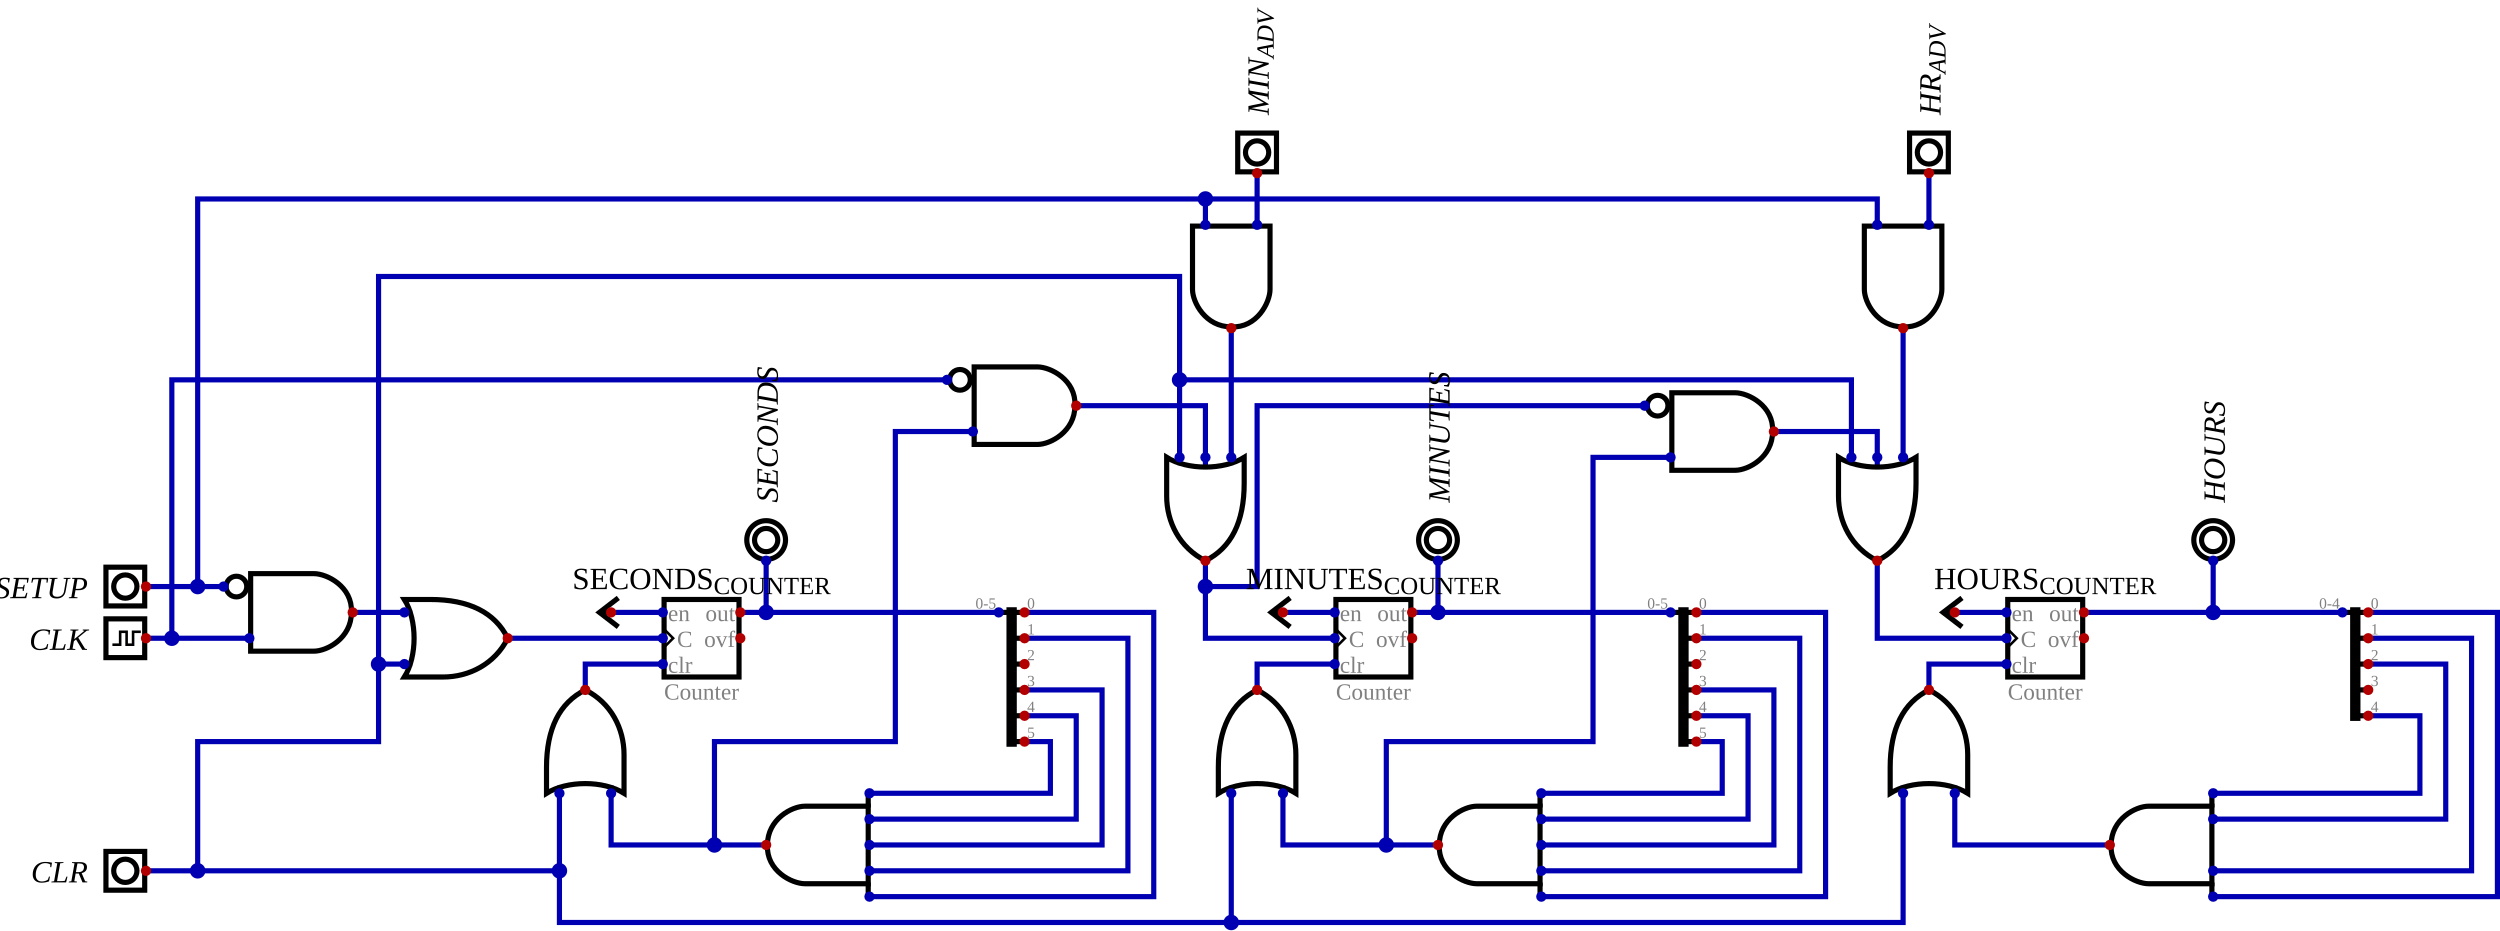
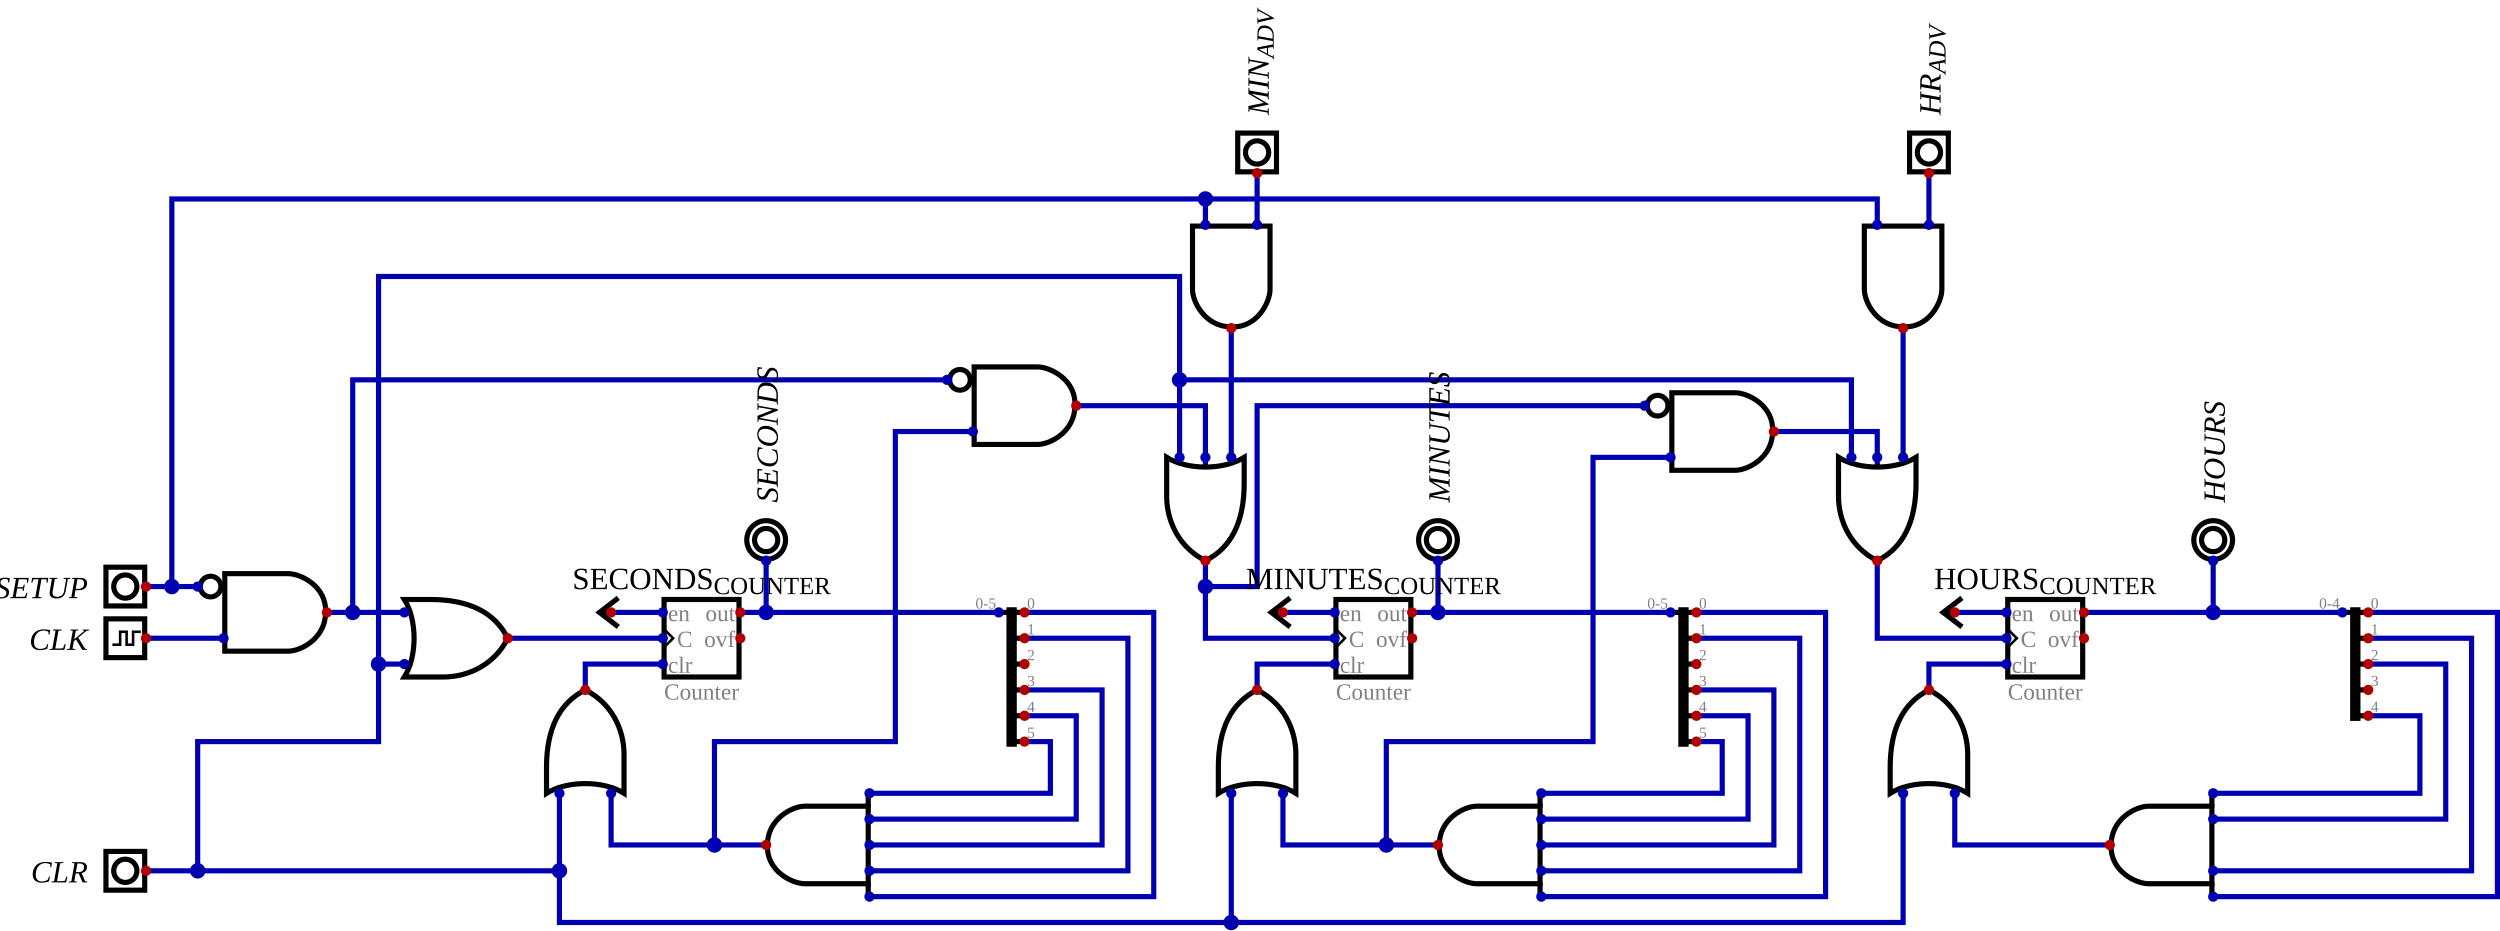
<svg xmlns="http://www.w3.org/2000/svg" width="290.25mm" height="108.0mm" style="background-color:lightgrey;" viewBox="107 -174 1935 720">
  <g stroke-linecap="square">
    <path d="M 1100,436 L 1100,440 L 1100,480 L 1180,480 L 1220,480" stroke="#0000b2" stroke-width="4.0" fill="none" />
    <path d="M 580,436 L 580,440 L 580,480 L 660,480 L 700,480" stroke="#0000b2" stroke-width="4.0" fill="none" />
    <path d="M 1620,436 L 1620,440 L 1620,480 L 1740,480" stroke="#0000b2" stroke-width="4.0" fill="none" />
    <path d="M 780,480 L 960,480 L 960,360 L 900,360" stroke="#0000b2" stroke-width="4.0" fill="none" />
    <path d="M 1300,480 L 1480,480 L 1480,360 L 1420,360" stroke="#0000b2" stroke-width="4.0" fill="none" />
    <path d="M 1040,280 L 1040,320 L 1140,320" stroke="#0000b2" stroke-width="4.0" fill="none" />
    <path d="M 1560,260 L 1560,320 L 1660,320" stroke="#0000b2" stroke-width="4.0" fill="none" />
    <path d="M 900,320 L 980,320 L 980,500 L 780,500" stroke="#0000b2" stroke-width="4.0" fill="none" />
    <path d="M 1420,320 L 1500,320 L 1500,500 L 1300,500" stroke="#0000b2" stroke-width="4.0" fill="none" />
    <path d="M 1940,320 L 2020,320 L 2020,500 L 1820,500" stroke="#0000b2" stroke-width="4.0" fill="none" />
    <path d="M 500,320 L 620,320" stroke="#0000b2" stroke-width="4.0" fill="none" />
-     <path d="M 220,320 L 240,320 L 300,320" stroke="#0000b2" stroke-width="4.0" fill="none" />
+     <path d="M 220,320 L 280,320" stroke="#0000b2" stroke-width="4.0" fill="none" />
    <path d="M 1480,160 L 1560,160 L 1560,180 L 1560,187" stroke="#0000b2" stroke-width="4.0" fill="none" />
    <path d="M 780,520 L 1000,520 L 1000,300 L 900,300" stroke="#0000b2" stroke-width="4.0" fill="none" />
    <path d="M 1300,520 L 1520,520 L 1520,300 L 1420,300" stroke="#0000b2" stroke-width="4.0" fill="none" />
    <path d="M 1820,520 L 2040,520 L 2040,300 L 1940,300" stroke="#0000b2" stroke-width="4.0" fill="none" />
    <path d="M 1200,300 L 1220,300 L 1400,300" stroke="#0000b2" stroke-width="4.0" fill="none" />
    <path d="M 680,300 L 700,300 L 880,300" stroke="#0000b2" stroke-width="4.0" fill="none" />
    <path d="M 1720,300 L 1820,300 L 1920,300" stroke="#0000b2" stroke-width="4.0" fill="none" />
    <path d="M 580,300 L 620,300" stroke="#0000b2" stroke-width="4.0" fill="none" />
    <path d="M 1620,300 L 1660,300" stroke="#0000b2" stroke-width="4.0" fill="none" />
    <path d="M 1100,300 L 1140,300" stroke="#0000b2" stroke-width="4.0" fill="none" />
-     <path d="M 380,300 L 420,300 L 424,300" stroke="#0000b2" stroke-width="4.0" fill="none" />
+     <path d="M 360,300 L 380,300 L 420,300 L 424,300" stroke="#0000b2" stroke-width="4.0" fill="none" />
    <path d="M 1300,460 L 1460,460 L 1460,380 L 1420,380" stroke="#0000b2" stroke-width="4.0" fill="none" />
    <path d="M 780,460 L 940,460 L 940,380 L 900,380" stroke="#0000b2" stroke-width="4.0" fill="none" />
    <path d="M 1820,460 L 2000,460 L 2000,340 L 1940,340" stroke="#0000b2" stroke-width="4.0" fill="none" />
    <path d="M 940,140 L 1040,140 L 1040,180 L 1040,187" stroke="#0000b2" stroke-width="4.0" fill="none" />
    <path d="M 900,400 L 920,400 L 920,440 L 780,440" stroke="#0000b2" stroke-width="4.0" fill="none" />
    <path d="M 1420,400 L 1440,400 L 1440,440 L 1300,440" stroke="#0000b2" stroke-width="4.0" fill="none" />
    <path d="M 660,480 L 660,400 L 800,400 L 800,160 L 860,160" stroke="#0000b2" stroke-width="4.0" fill="none" />
    <path d="M 1180,480 L 1180,400 L 1340,400 L 1340,180 L 1400,180" stroke="#0000b2" stroke-width="4.0" fill="none" />
    <path d="M 260,500 L 260,400 L 400,400 L 400,340" stroke="#0000b2" stroke-width="4.0" fill="none" />
-     <path d="M 260,280 L 260,-20 L 1040,-20 L 1560,-20 L 1560,0" stroke="#0000b2" stroke-width="4.0" fill="none" />
+     <path d="M 240,280 L 240,-20 L 1040,-20 L 1560,-20 L 1560,0" stroke="#0000b2" stroke-width="4.0" fill="none" />
    <path d="M 220,500 L 260,500 L 540,500 L 540,440 L 540,436" stroke="#0000b2" stroke-width="4.0" fill="none" />
    <path d="M 560,360 L 560,340 L 620,340" stroke="#0000b2" stroke-width="4.0" fill="none" />
    <path d="M 1080,360 L 1080,340 L 1140,340" stroke="#0000b2" stroke-width="4.0" fill="none" />
    <path d="M 1600,360 L 1600,340 L 1660,340" stroke="#0000b2" stroke-width="4.0" fill="none" />
    <path d="M 1820,440 L 1980,440 L 1980,380 L 1940,380" stroke="#0000b2" stroke-width="4.0" fill="none" />
-     <path d="M 220,280 L 260,280 L 280,280" stroke="#0000b2" stroke-width="4.0" fill="none" />
+     <path d="M 220,280 L 240,280 L 260,280" stroke="#0000b2" stroke-width="4.0" fill="none" />
    <path d="M 1040,260 L 1040,280 L 1080,280 L 1080,140 L 1380,140" stroke="#0000b2" stroke-width="4.0" fill="none" />
-     <path d="M 240,320 L 240,120 L 840,120" stroke="#0000b2" stroke-width="4.0" fill="none" />
+     <path d="M 380,300 L 380,120 L 840,120" stroke="#0000b2" stroke-width="4.0" fill="none" />
    <path d="M 540,500 L 540,540 L 1060,540 L 1580,540 L 1580,440 L 1580,436" stroke="#0000b2" stroke-width="4.0" fill="none" />
    <path d="M 1600,-40 L 1600,0" stroke="#0000b2" stroke-width="4.0" fill="none" />
    <path d="M 1220,260 L 1220,300" stroke="#0000b2" stroke-width="4.0" fill="none" />
    <path d="M 1040,-20 L 1040,0" stroke="#0000b2" stroke-width="4.0" fill="none" />
    <path d="M 1820,260 L 1820,300" stroke="#0000b2" stroke-width="4.0" fill="none" />
    <path d="M 1060,436 L 1060,440 L 1060,540" stroke="#0000b2" stroke-width="4.0" fill="none" />
    <path d="M 1060,80 L 1060,180 L 1060,184" stroke="#0000b2" stroke-width="4.0" fill="none" />
    <path d="M 1580,80 L 1580,180 L 1580,184" stroke="#0000b2" stroke-width="4.0" fill="none" />
    <path d="M 1080,-40 L 1080,0" stroke="#0000b2" stroke-width="4.0" fill="none" />
    <path d="M 700,260 L 700,300" stroke="#0000b2" stroke-width="4.0" fill="none" />
    <path d="M 1540,184 L 1540,180 L 1540,120 L 1020,120 L 1020,40 L 400,40 L 400,340 L 420,340 L 424,340" stroke="#0000b2" stroke-width="4.0" fill="none" />
    <path d="M 1020,120 L 1020,180 L 1020,184" stroke="#0000b2" stroke-width="4.0" fill="none" />
    <path d="M 880,300 L 890,300 L 900,300" stroke="#000000" stroke-width="4.0" fill="none" />
    <path d="M 900,320 L 890,320" stroke="#000000" stroke-width="4.0" fill="none" />
    <path d="M 900,340 L 890,340" stroke="#000000" stroke-width="4.0" fill="none" />
    <path d="M 900,360 L 890,360" stroke="#000000" stroke-width="4.0" fill="none" />
    <path d="M 900,380 L 890,380" stroke="#000000" stroke-width="4.0" fill="none" />
    <path d="M 900,400 L 890,400" stroke="#000000" stroke-width="4.0" fill="none" />
    <path d="M 779,520 L 779,511" stroke="#000000" stroke-width="4.0" fill="none" />
    <path d="M 779,440 L 779,449" stroke="#000000" stroke-width="4.0" fill="none" />
    <path d="M 1400,300 L 1410,300 L 1420,300" stroke="#000000" stroke-width="4.0" fill="none" />
    <path d="M 1420,320 L 1410,320" stroke="#000000" stroke-width="4.0" fill="none" />
    <path d="M 1420,340 L 1410,340" stroke="#000000" stroke-width="4.0" fill="none" />
    <path d="M 1420,360 L 1410,360" stroke="#000000" stroke-width="4.0" fill="none" />
    <path d="M 1420,380 L 1410,380" stroke="#000000" stroke-width="4.0" fill="none" />
    <path d="M 1420,400 L 1410,400" stroke="#000000" stroke-width="4.0" fill="none" />
    <path d="M 1299,520 L 1299,511" stroke="#000000" stroke-width="4.0" fill="none" />
    <path d="M 1299,440 L 1299,449" stroke="#000000" stroke-width="4.0" fill="none" />
    <path d="M 1920,300 L 1930,300 L 1940,300" stroke="#000000" stroke-width="4.0" fill="none" />
    <path d="M 1940,320 L 1930,320" stroke="#000000" stroke-width="4.0" fill="none" />
    <path d="M 1940,340 L 1930,340" stroke="#000000" stroke-width="4.0" fill="none" />
    <path d="M 1940,360 L 1930,360" stroke="#000000" stroke-width="4.0" fill="none" />
    <path d="M 1940,380 L 1930,380" stroke="#000000" stroke-width="4.0" fill="none" />
    <path d="M 1819,520 L 1819,511" stroke="#000000" stroke-width="4.0" fill="none" />
    <path d="M 1819,440 L 1819,449" stroke="#000000" stroke-width="4.0" fill="none" />
    <path d="M 574,300 L 580,300" stroke="#000000" stroke-width="4.0" fill="none" />
    <path d="M 1094,300 L 1100,300" stroke="#000000" stroke-width="4.0" fill="none" />
    <path d="M 1614,300 L 1620,300" stroke="#000000" stroke-width="4.0" fill="none" />
    <g>
      <circle cx="1180.0" cy="480.0" r="4.0" stroke="#0000b2" stroke-width="4.0" fill="#0000b2" />
      <circle cx="660.0" cy="480.0" r="4.0" stroke="#0000b2" stroke-width="4.0" fill="#0000b2" />
-       <circle cx="240.0" cy="320.0" r="4.0" stroke="#0000b2" stroke-width="4.0" fill="#0000b2" />
      <circle cx="1220.0" cy="300.0" r="4.0" stroke="#0000b2" stroke-width="4.0" fill="#0000b2" />
      <circle cx="700.0" cy="300.0" r="4.0" stroke="#0000b2" stroke-width="4.0" fill="#0000b2" />
      <circle cx="1820.0" cy="300.0" r="4.0" stroke="#0000b2" stroke-width="4.0" fill="#0000b2" />
+       <circle cx="380.0" cy="300.0" r="4.0" stroke="#0000b2" stroke-width="4.0" fill="#0000b2" />
      <circle cx="1040.0" cy="-20.0" r="4.0" stroke="#0000b2" stroke-width="4.0" fill="#0000b2" />
      <circle cx="260.0" cy="500.0" r="4.0" stroke="#0000b2" stroke-width="4.0" fill="#0000b2" />
      <circle cx="540.0" cy="500.0" r="4.0" stroke="#0000b2" stroke-width="4.0" fill="#0000b2" />
      <circle cx="400.0" cy="340.0" r="4.0" stroke="#0000b2" stroke-width="4.0" fill="#0000b2" />
-       <circle cx="260.0" cy="280.0" r="4.0" stroke="#0000b2" stroke-width="4.0" fill="#0000b2" />
+       <circle cx="240.0" cy="280.0" r="4.0" stroke="#0000b2" stroke-width="4.0" fill="#0000b2" />
      <circle cx="1040.0" cy="280.0" r="4.0" stroke="#0000b2" stroke-width="4.0" fill="#0000b2" />
      <circle cx="1020.0" cy="120.0" r="4.0" stroke="#0000b2" stroke-width="4.0" fill="#0000b2" />
      <circle cx="1060.0" cy="540.0" r="4.0" stroke="#0000b2" stroke-width="4.0" fill="#0000b2" />
    </g>
    <g>
      <path d="M 621,290 L 679,290 L 679,350 L 621,350 Z" stroke="#000000" stroke-width="4.0" fill="none" />
      <text text-anchor="middle" x="650.0" y="282.0" fill="#000000" style="font-size:24px">SECONDS<tspan style="font-size:80%;baseline-shift:sub;">COUNTER</tspan>
      </text>
      <text text-anchor="start" x="624.0" y="306.75" fill="#808080" style="font-size:18px">en</text>
      <path d="M 621,327 L 628,320 L 621,313" stroke="#000000" stroke-width="2.0" fill="none" />
      <text text-anchor="start" x="631.0" y="326.75" fill="#808080" style="font-size:18px">C</text>
      <text text-anchor="start" x="624.0" y="346.75" fill="#808080" style="font-size:18px">clr</text>
      <text text-anchor="end" x="676.0" y="306.75" fill="#808080" style="font-size:18px">out</text>
      <text text-anchor="end" x="676.0" y="326.75" fill="#808080" style="font-size:18px">ovf</text>
      <text text-anchor="middle" x="650.0" y="367.5" fill="#808080" style="font-size:18px">Counter</text>
      <circle cx="620.0" cy="300.0" r="2.0" stroke="#0000b2" stroke-width="4.0" fill="#0000b2" />
      <circle cx="620.0" cy="320.0" r="2.0" stroke="#0000b2" stroke-width="4.0" fill="#0000b2" />
      <circle cx="620.0" cy="340.0" r="2.0" stroke="#0000b2" stroke-width="4.0" fill="#0000b2" />
      <circle cx="680.0" cy="300.0" r="2.0" stroke="#b20000" stroke-width="4.0" fill="#b20000" />
      <circle cx="680.0" cy="320.0" r="2.0" stroke="#b20000" stroke-width="4.0" fill="#b20000" />
    </g>
    <g>
      <text text-anchor="end" x="878.0" y="297.0" fill="#808080" style="font-size:12px">0-5</text>
      <text text-anchor="start" x="902.0" y="297.0" fill="#808080" style="font-size:12px">0</text>
      <text text-anchor="start" x="902.0" y="317.0" fill="#808080" style="font-size:12px">1</text>
      <text text-anchor="start" x="902.0" y="337.0" fill="#808080" style="font-size:12px">2</text>
      <text text-anchor="start" x="902.0" y="357.0" fill="#808080" style="font-size:12px">3</text>
      <text text-anchor="start" x="902.0" y="377.0" fill="#808080" style="font-size:12px">4</text>
      <text text-anchor="start" x="902.0" y="397.0" fill="#808080" style="font-size:12px">5</text>
      <path d="M 888,298 L 892,298 L 892,402 L 888,402 Z" stroke="#000000" stroke-width="4.0" fill="#000000" fill-opacity="1.0" />
      <circle cx="880.0" cy="300.0" r="2.0" stroke="#0000b2" stroke-width="4.0" fill="#0000b2" />
      <circle cx="900.0" cy="300.0" r="2.0" stroke="#b20000" stroke-width="4.0" fill="#b20000" />
      <circle cx="900.0" cy="320.0" r="2.0" stroke="#b20000" stroke-width="4.0" fill="#b20000" />
      <circle cx="900.0" cy="340.0" r="2.0" stroke="#b20000" stroke-width="4.0" fill="#b20000" />
      <circle cx="900.0" cy="360.0" r="2.0" stroke="#b20000" stroke-width="4.0" fill="#b20000" />
      <circle cx="900.0" cy="380.0" r="2.0" stroke="#b20000" stroke-width="4.0" fill="#b20000" />
      <circle cx="900.0" cy="400.0" r="2.0" stroke="#b20000" stroke-width="4.0" fill="#b20000" />
    </g>
    <g>
      <circle cx="700.0" cy="244.0" r="9.0" stroke="#000000" stroke-width="4.0" fill="none" />
      <circle cx="700.0" cy="244.0" r="15.0" stroke="#000000" stroke-width="4.0" fill="none" />
      <text text-anchor="start" x="700.0" y="224.0" fill="#000000" style="font-size:24px" transform="rotate(-90,700.0,215.0)">
        <tspan style="font-style:italic;">SECONDS</tspan>
      </text>
      <circle cx="700.0" cy="260.0" r="2.0" stroke="#0000b2" stroke-width="4.0" fill="#0000b2" />
    </g>
    <g>
      <path d="M 730,450 L 779,450 L 779,510 L 730,510 C 720,510 700,500 701,480 C 701,460 720,450 730,450 Z" stroke="#000000" stroke-width="4.0" fill="none" />
      <circle cx="780.0" cy="520.0" r="2.0" stroke="#0000b2" stroke-width="4.0" fill="#0000b2" />
      <circle cx="780.0" cy="500.0" r="2.0" stroke="#0000b2" stroke-width="4.0" fill="#0000b2" />
      <circle cx="780.0" cy="480.0" r="2.0" stroke="#0000b2" stroke-width="4.0" fill="#0000b2" />
      <circle cx="780.0" cy="460.0" r="2.0" stroke="#0000b2" stroke-width="4.0" fill="#0000b2" />
      <circle cx="780.0" cy="440.0" r="2.0" stroke="#0000b2" stroke-width="4.0" fill="#0000b2" />
      <circle cx="700.0" cy="480.0" r="2.0" stroke="#b20000" stroke-width="4.0" fill="#b20000" />
    </g>
    <g>
      <path d="M 189,305 L 219,305 L 219,335 L 189,335 Z" stroke="#000000" stroke-width="4.0" fill="none" />
      <text text-anchor="end" x="175.0" y="329.0" fill="#000000" style="font-size:24px">
        <tspan style="font-style:italic;">CLK</tspan>
      </text>
      <path d="M 195,325 L 200,325 L 200,315 L 205,315 L 205,325 L 210,325 L 210,315 L 215,315" stroke="#000000" stroke-width="2.0" fill="none" />
      <circle cx="220.0" cy="320.0" r="2.0" stroke="#b20000" stroke-width="4.0" fill="#b20000" />
    </g>
    <g>
      <path d="M 590,410 L 590,440 C 574,430 546,430 530,440 L 530,420 C 530,390 540,370 560,360 C 580,370 590,390 590,410 Z" stroke="#000000" stroke-width="4.0" fill="none" />
      <circle cx="540.0" cy="440.0" r="2.0" stroke="#0000b2" stroke-width="4.0" fill="#0000b2" />
      <circle cx="580.0" cy="440.0" r="2.0" stroke="#0000b2" stroke-width="4.0" fill="#0000b2" />
      <circle cx="560.0" cy="360.0" r="2.0" stroke="#b20000" stroke-width="4.0" fill="#b20000" />
    </g>
    <g>
      <path d="M 189,485 L 219,485 L 219,515 L 189,515 Z" stroke="#000000" stroke-width="4.0" fill="none" />
      <circle cx="204.0" cy="500.0" r="9.0" stroke="#000000" stroke-width="4.0" fill="none" />
      <text text-anchor="end" x="175.0" y="509.0" fill="#000000" style="font-size:24px">
        <tspan style="font-style:italic;">CLR</tspan>
      </text>
      <circle cx="220.0" cy="500.0" r="2.0" stroke="#b20000" stroke-width="4.0" fill="#b20000" />
    </g>
    <g>
      <path d="M 1141,290 L 1199,290 L 1199,350 L 1141,350 Z" stroke="#000000" stroke-width="4.0" fill="none" />
      <text text-anchor="middle" x="1170.0" y="282.0" fill="#000000" style="font-size:24px">MINUTES<tspan style="font-size:80%;baseline-shift:sub;">COUNTER</tspan>
      </text>
      <text text-anchor="start" x="1144.0" y="306.75" fill="#808080" style="font-size:18px">en</text>
      <path d="M 1141,327 L 1148,320 L 1141,313" stroke="#000000" stroke-width="2.0" fill="none" />
      <text text-anchor="start" x="1151.0" y="326.75" fill="#808080" style="font-size:18px">C</text>
      <text text-anchor="start" x="1144.0" y="346.75" fill="#808080" style="font-size:18px">clr</text>
      <text text-anchor="end" x="1196.0" y="306.75" fill="#808080" style="font-size:18px">out</text>
      <text text-anchor="end" x="1196.0" y="326.75" fill="#808080" style="font-size:18px">ovf</text>
      <text text-anchor="middle" x="1170.0" y="367.5" fill="#808080" style="font-size:18px">Counter</text>
      <circle cx="1140.0" cy="300.0" r="2.0" stroke="#0000b2" stroke-width="4.0" fill="#0000b2" />
      <circle cx="1140.0" cy="320.0" r="2.0" stroke="#0000b2" stroke-width="4.0" fill="#0000b2" />
      <circle cx="1140.0" cy="340.0" r="2.0" stroke="#0000b2" stroke-width="4.0" fill="#0000b2" />
      <circle cx="1200.0" cy="300.0" r="2.0" stroke="#b20000" stroke-width="4.0" fill="#b20000" />
      <circle cx="1200.0" cy="320.0" r="2.0" stroke="#b20000" stroke-width="4.0" fill="#b20000" />
    </g>
    <g>
      <text text-anchor="end" x="1398.0" y="297.0" fill="#808080" style="font-size:12px">0-5</text>
      <text text-anchor="start" x="1422.0" y="297.0" fill="#808080" style="font-size:12px">0</text>
      <text text-anchor="start" x="1422.0" y="317.0" fill="#808080" style="font-size:12px">1</text>
      <text text-anchor="start" x="1422.0" y="337.0" fill="#808080" style="font-size:12px">2</text>
      <text text-anchor="start" x="1422.0" y="357.0" fill="#808080" style="font-size:12px">3</text>
      <text text-anchor="start" x="1422.0" y="377.0" fill="#808080" style="font-size:12px">4</text>
      <text text-anchor="start" x="1422.0" y="397.0" fill="#808080" style="font-size:12px">5</text>
      <path d="M 1408,298 L 1412,298 L 1412,402 L 1408,402 Z" stroke="#000000" stroke-width="4.0" fill="#000000" fill-opacity="1.0" />
      <circle cx="1400.0" cy="300.0" r="2.0" stroke="#0000b2" stroke-width="4.0" fill="#0000b2" />
      <circle cx="1420.0" cy="300.0" r="2.0" stroke="#b20000" stroke-width="4.0" fill="#b20000" />
      <circle cx="1420.0" cy="320.0" r="2.0" stroke="#b20000" stroke-width="4.0" fill="#b20000" />
      <circle cx="1420.0" cy="340.0" r="2.0" stroke="#b20000" stroke-width="4.0" fill="#b20000" />
      <circle cx="1420.0" cy="360.0" r="2.0" stroke="#b20000" stroke-width="4.0" fill="#b20000" />
      <circle cx="1420.0" cy="380.0" r="2.0" stroke="#b20000" stroke-width="4.0" fill="#b20000" />
      <circle cx="1420.0" cy="400.0" r="2.0" stroke="#b20000" stroke-width="4.0" fill="#b20000" />
    </g>
    <g>
      <circle cx="1220.0" cy="244.0" r="9.0" stroke="#000000" stroke-width="4.0" fill="none" />
      <circle cx="1220.0" cy="244.0" r="15.0" stroke="#000000" stroke-width="4.0" fill="none" />
      <text text-anchor="start" x="1220.0" y="224.0" fill="#000000" style="font-size:24px" transform="rotate(-90,1220.0,215.0)">
        <tspan style="font-style:italic;">MINUTES</tspan>
      </text>
      <circle cx="1220.0" cy="260.0" r="2.0" stroke="#0000b2" stroke-width="4.0" fill="#0000b2" />
    </g>
    <g>
      <path d="M 1250,450 L 1299,450 L 1299,510 L 1250,510 C 1240,510 1220,500 1221,480 C 1221,460 1240,450 1250,450 Z" stroke="#000000" stroke-width="4.0" fill="none" />
      <circle cx="1300.0" cy="520.0" r="2.0" stroke="#0000b2" stroke-width="4.0" fill="#0000b2" />
      <circle cx="1300.0" cy="500.0" r="2.0" stroke="#0000b2" stroke-width="4.0" fill="#0000b2" />
      <circle cx="1300.0" cy="480.0" r="2.0" stroke="#0000b2" stroke-width="4.0" fill="#0000b2" />
      <circle cx="1300.0" cy="460.0" r="2.0" stroke="#0000b2" stroke-width="4.0" fill="#0000b2" />
      <circle cx="1300.0" cy="440.0" r="2.0" stroke="#0000b2" stroke-width="4.0" fill="#0000b2" />
      <circle cx="1220.0" cy="480.0" r="2.0" stroke="#b20000" stroke-width="4.0" fill="#b20000" />
    </g>
    <g>
      <path d="M 1110,410 L 1110,440 C 1094,430 1066,430 1050,440 L 1050,420 C 1050,390 1060,370 1080,360 C 1100,370 1110,390 1110,410 Z" stroke="#000000" stroke-width="4.0" fill="none" />
      <circle cx="1060.0" cy="440.0" r="2.0" stroke="#0000b2" stroke-width="4.0" fill="#0000b2" />
      <circle cx="1100.0" cy="440.0" r="2.0" stroke="#0000b2" stroke-width="4.0" fill="#0000b2" />
      <circle cx="1080.0" cy="360.0" r="2.0" stroke="#b20000" stroke-width="4.0" fill="#b20000" />
    </g>
    <g>
      <path d="M 1661,290 L 1719,290 L 1719,350 L 1661,350 Z" stroke="#000000" stroke-width="4.0" fill="none" />
      <text text-anchor="middle" x="1690.0" y="282.0" fill="#000000" style="font-size:24px">HOURS<tspan style="font-size:80%;baseline-shift:sub;">COUNTER</tspan>
      </text>
      <text text-anchor="start" x="1664.0" y="306.75" fill="#808080" style="font-size:18px">en</text>
      <path d="M 1661,327 L 1668,320 L 1661,313" stroke="#000000" stroke-width="2.0" fill="none" />
      <text text-anchor="start" x="1671.0" y="326.75" fill="#808080" style="font-size:18px">C</text>
      <text text-anchor="start" x="1664.0" y="346.75" fill="#808080" style="font-size:18px">clr</text>
      <text text-anchor="end" x="1716.0" y="306.75" fill="#808080" style="font-size:18px">out</text>
      <text text-anchor="end" x="1716.0" y="326.75" fill="#808080" style="font-size:18px">ovf</text>
      <text text-anchor="middle" x="1690.0" y="367.5" fill="#808080" style="font-size:18px">Counter</text>
      <circle cx="1660.0" cy="300.0" r="2.0" stroke="#0000b2" stroke-width="4.0" fill="#0000b2" />
      <circle cx="1660.0" cy="320.0" r="2.0" stroke="#0000b2" stroke-width="4.0" fill="#0000b2" />
      <circle cx="1660.0" cy="340.0" r="2.0" stroke="#0000b2" stroke-width="4.0" fill="#0000b2" />
      <circle cx="1720.0" cy="300.0" r="2.0" stroke="#b20000" stroke-width="4.0" fill="#b20000" />
      <circle cx="1720.0" cy="320.0" r="2.0" stroke="#b20000" stroke-width="4.0" fill="#b20000" />
    </g>
    <g>
      <text text-anchor="end" x="1918.0" y="297.0" fill="#808080" style="font-size:12px">0-4</text>
      <text text-anchor="start" x="1942.0" y="297.0" fill="#808080" style="font-size:12px">0</text>
      <text text-anchor="start" x="1942.0" y="317.0" fill="#808080" style="font-size:12px">1</text>
      <text text-anchor="start" x="1942.0" y="337.0" fill="#808080" style="font-size:12px">2</text>
      <text text-anchor="start" x="1942.0" y="357.0" fill="#808080" style="font-size:12px">3</text>
      <text text-anchor="start" x="1942.0" y="377.0" fill="#808080" style="font-size:12px">4</text>
      <path d="M 1928,298 L 1932,298 L 1932,382 L 1928,382 Z" stroke="#000000" stroke-width="4.0" fill="#000000" fill-opacity="1.0" />
      <circle cx="1920.0" cy="300.0" r="2.0" stroke="#0000b2" stroke-width="4.0" fill="#0000b2" />
      <circle cx="1940.0" cy="300.0" r="2.0" stroke="#b20000" stroke-width="4.0" fill="#b20000" />
      <circle cx="1940.0" cy="320.0" r="2.0" stroke="#b20000" stroke-width="4.0" fill="#b20000" />
      <circle cx="1940.0" cy="340.0" r="2.0" stroke="#b20000" stroke-width="4.0" fill="#b20000" />
      <circle cx="1940.0" cy="360.0" r="2.0" stroke="#b20000" stroke-width="4.0" fill="#b20000" />
      <circle cx="1940.0" cy="380.0" r="2.0" stroke="#b20000" stroke-width="4.0" fill="#b20000" />
    </g>
    <g>
      <circle cx="1820.0" cy="244.0" r="9.0" stroke="#000000" stroke-width="4.0" fill="none" />
      <circle cx="1820.0" cy="244.0" r="15.0" stroke="#000000" stroke-width="4.0" fill="none" />
      <text text-anchor="start" x="1820.0" y="224.0" fill="#000000" style="font-size:24px" transform="rotate(-90,1820.0,215.0)">
        <tspan style="font-style:italic;">HOURS</tspan>
      </text>
      <circle cx="1820.0" cy="260.0" r="2.0" stroke="#0000b2" stroke-width="4.0" fill="#0000b2" />
    </g>
    <g>
      <path d="M 1770,450 L 1819,450 L 1819,510 L 1770,510 C 1760,510 1740,500 1741,480 C 1741,460 1760,450 1770,450 Z" stroke="#000000" stroke-width="4.0" fill="none" />
      <circle cx="1820.0" cy="520.0" r="2.0" stroke="#0000b2" stroke-width="4.0" fill="#0000b2" />
      <circle cx="1820.0" cy="500.0" r="2.0" stroke="#0000b2" stroke-width="4.0" fill="#0000b2" />
      <circle cx="1820.0" cy="460.0" r="2.0" stroke="#0000b2" stroke-width="4.0" fill="#0000b2" />
      <circle cx="1820.0" cy="440.0" r="2.0" stroke="#0000b2" stroke-width="4.0" fill="#0000b2" />
      <circle cx="1740.0" cy="480.0" r="2.0" stroke="#b20000" stroke-width="4.0" fill="#b20000" />
    </g>
    <g>
      <path d="M 1630,410 L 1630,440 C 1614,430 1586,430 1570,440 L 1570,420 C 1570,390 1580,370 1600,360 C 1620,370 1630,390 1630,410 Z" stroke="#000000" stroke-width="4.0" fill="none" />
      <circle cx="1580.0" cy="440.0" r="2.0" stroke="#0000b2" stroke-width="4.0" fill="#0000b2" />
      <circle cx="1620.0" cy="440.0" r="2.0" stroke="#0000b2" stroke-width="4.0" fill="#0000b2" />
      <circle cx="1600.0" cy="360.0" r="2.0" stroke="#b20000" stroke-width="4.0" fill="#b20000" />
    </g>
    <g>
      <path d="M 584,310 L 571,300 L 584,290" stroke="#000000" stroke-width="4.0" fill="none" />
      <circle cx="580.0" cy="300.0" r="2.0" stroke="#b20000" stroke-width="4.0" fill="#b20000" />
    </g>
    <g>
      <path d="M 1104,310 L 1091,300 L 1104,290" stroke="#000000" stroke-width="4.0" fill="none" />
      <circle cx="1100.0" cy="300.0" r="2.0" stroke="#b20000" stroke-width="4.0" fill="#b20000" />
    </g>
    <g>
      <path d="M 1624,310 L 1611,300 L 1624,290" stroke="#000000" stroke-width="4.0" fill="none" />
      <circle cx="1620.0" cy="300.0" r="2.0" stroke="#b20000" stroke-width="4.0" fill="#b20000" />
    </g>
    <g>
      <path d="M 189,265 L 219,265 L 219,295 L 189,295 Z" stroke="#000000" stroke-width="4.0" fill="none" />
      <circle cx="204.0" cy="280.0" r="9.0" stroke="#000000" stroke-width="4.0" fill="none" />
      <text text-anchor="end" x="175.0" y="289.0" fill="#000000" style="font-size:24px">
        <tspan style="font-style:italic;">SETUP</tspan>
      </text>
      <circle cx="220.0" cy="280.0" r="2.0" stroke="#b20000" stroke-width="4.0" fill="#b20000" />
    </g>
    <g>
      <path d="M 1095,-71 L 1095,-41 L 1065,-41 L 1065,-71 Z" stroke="#000000" stroke-width="4.0" fill="none" />
      <circle cx="1080.0" cy="-56.0" r="9.0" stroke="#000000" stroke-width="4.0" fill="none" />
      <text text-anchor="start" x="1080.0" y="-76.0" fill="#000000" style="font-size:24px" transform="rotate(-90,1080.0,-85.0)">
        <tspan style="font-style:italic;">MIN<tspan style="font-size:80%;baseline-shift:sub;">ADV</tspan>
        </tspan>
      </text>
      <circle cx="1080.0" cy="-40.0" r="2.0" stroke="#b20000" stroke-width="4.0" fill="#b20000" />
    </g>
    <g>
      <path d="M 1010,210 L 1010,180 C 1026,190 1054,190 1070,180 L 1070,200 C 1070,230 1060,250 1040,260 C 1020,250 1010,230 1010,210 Z" stroke="#000000" stroke-width="4.0" fill="none" />
      <circle cx="1060.0" cy="180.0" r="2.0" stroke="#0000b2" stroke-width="4.0" fill="#0000b2" />
      <circle cx="1040.0" cy="180.0" r="2.0" stroke="#0000b2" stroke-width="4.0" fill="#0000b2" />
      <circle cx="1020.0" cy="180.0" r="2.0" stroke="#0000b2" stroke-width="4.0" fill="#0000b2" />
      <circle cx="1040.0" cy="260.0" r="2.0" stroke="#b20000" stroke-width="4.0" fill="#b20000" />
    </g>
    <g>
      <path d="M 1030,50 L 1030,1 L 1090,1 L 1090,50 C 1090,60 1080,80 1060,79 C 1040,79 1030,60 1030,50 Z" stroke="#000000" stroke-width="4.0" fill="none" />
      <circle cx="1080.0" cy="0.0" r="2.0" stroke="#0000b2" stroke-width="4.0" fill="#0000b2" />
      <circle cx="1040.0" cy="0.0" r="2.0" stroke="#0000b2" stroke-width="4.0" fill="#0000b2" />
      <circle cx="1060.0" cy="80.0" r="2.0" stroke="#b20000" stroke-width="4.0" fill="#b20000" />
    </g>
    <g>
      <path d="M 1530,210 L 1530,180 C 1546,190 1574,190 1590,180 L 1590,200 C 1590,230 1580,250 1560,260 C 1540,250 1530,230 1530,210 Z" stroke="#000000" stroke-width="4.0" fill="none" />
      <circle cx="1580.0" cy="180.0" r="2.0" stroke="#0000b2" stroke-width="4.0" fill="#0000b2" />
      <circle cx="1560.0" cy="180.0" r="2.0" stroke="#0000b2" stroke-width="4.0" fill="#0000b2" />
      <circle cx="1540.0" cy="180.0" r="2.0" stroke="#0000b2" stroke-width="4.0" fill="#0000b2" />
      <circle cx="1560.0" cy="260.0" r="2.0" stroke="#b20000" stroke-width="4.0" fill="#b20000" />
    </g>
    <g>
      <path d="M 1550,50 L 1550,1 L 1610,1 L 1610,50 C 1610,60 1600,80 1580,79 C 1560,79 1550,60 1550,50 Z" stroke="#000000" stroke-width="4.0" fill="none" />
      <circle cx="1600.0" cy="0.0" r="2.0" stroke="#0000b2" stroke-width="4.0" fill="#0000b2" />
      <circle cx="1560.0" cy="0.0" r="2.0" stroke="#0000b2" stroke-width="4.0" fill="#0000b2" />
      <circle cx="1580.0" cy="80.0" r="2.0" stroke="#b20000" stroke-width="4.0" fill="#b20000" />
    </g>
    <g>
      <path d="M 1615,-71 L 1615,-41 L 1585,-41 L 1585,-71 Z" stroke="#000000" stroke-width="4.0" fill="none" />
      <circle cx="1600.0" cy="-56.0" r="9.0" stroke="#000000" stroke-width="4.0" fill="none" />
      <text text-anchor="start" x="1600.0" y="-76.0" fill="#000000" style="font-size:24px" transform="rotate(-90,1600.0,-85.0)">
        <tspan style="font-style:italic;">HR<tspan style="font-size:80%;baseline-shift:sub;">ADV</tspan>
        </tspan>
      </text>
      <circle cx="1600.0" cy="-40.0" r="2.0" stroke="#b20000" stroke-width="4.0" fill="#b20000" />
    </g>
    <g>
      <path d="M 450,350 L 420,350 C 430,334 430,306 420,290 L 440,290 C 470,290 490,300 500,320 C 490,340 470,350 450,350 Z" stroke="#000000" stroke-width="4.0" fill="none" />
      <circle cx="420.0" cy="300.0" r="2.0" stroke="#0000b2" stroke-width="4.0" fill="#0000b2" />
      <circle cx="420.0" cy="340.0" r="2.0" stroke="#0000b2" stroke-width="4.0" fill="#0000b2" />
      <circle cx="500.0" cy="320.0" r="2.0" stroke="#b20000" stroke-width="4.0" fill="#b20000" />
    </g>
    <g>
-       <path d="M 350,330 L 301,330 L 301,270 L 350,270 C 360,270 380,280 379,300 C 379,320 360,330 350,330 Z" stroke="#000000" stroke-width="4.0" fill="none" />
-       <circle cx="290.0" cy="280.0" r="8.0" stroke="#000000" stroke-width="4.0" fill="none" />
-       <circle cx="280.0" cy="280.0" r="2.0" stroke="#0000b2" stroke-width="4.0" fill="#0000b2" />
-       <circle cx="300.0" cy="320.0" r="2.0" stroke="#0000b2" stroke-width="4.0" fill="#0000b2" />
-       <circle cx="380.0" cy="300.0" r="2.0" stroke="#b20000" stroke-width="4.0" fill="#b20000" />
+       <path d="M 330,330 L 281,330 L 281,270 L 330,270 C 340,270 360,280 359,300 C 359,320 340,330 330,330 Z" stroke="#000000" stroke-width="4.0" fill="none" />
+       <circle cx="270.0" cy="280.0" r="8.0" stroke="#000000" stroke-width="4.0" fill="none" />
+       <circle cx="260.0" cy="280.0" r="2.0" stroke="#0000b2" stroke-width="4.0" fill="#0000b2" />
+       <circle cx="280.0" cy="320.0" r="2.0" stroke="#0000b2" stroke-width="4.0" fill="#0000b2" />
+       <circle cx="360.0" cy="300.0" r="2.0" stroke="#b20000" stroke-width="4.0" fill="#b20000" />
    </g>
    <g>
      <path d="M 910,170 L 861,170 L 861,110 L 910,110 C 920,110 940,120 939,140 C 939,160 920,170 910,170 Z" stroke="#000000" stroke-width="4.0" fill="none" />
      <circle cx="850.0" cy="120.0" r="8.0" stroke="#000000" stroke-width="4.0" fill="none" />
      <circle cx="840.0" cy="120.0" r="2.0" stroke="#0000b2" stroke-width="4.0" fill="#0000b2" />
      <circle cx="860.0" cy="160.0" r="2.0" stroke="#0000b2" stroke-width="4.0" fill="#0000b2" />
      <circle cx="940.0" cy="140.0" r="2.0" stroke="#b20000" stroke-width="4.0" fill="#b20000" />
    </g>
    <g>
      <path d="M 1450,190 L 1401,190 L 1401,130 L 1450,130 C 1460,130 1480,140 1479,160 C 1479,180 1460,190 1450,190 Z" stroke="#000000" stroke-width="4.0" fill="none" />
      <circle cx="1390.0" cy="140.0" r="8.0" stroke="#000000" stroke-width="4.0" fill="none" />
      <circle cx="1380.0" cy="140.0" r="2.0" stroke="#0000b2" stroke-width="4.0" fill="#0000b2" />
      <circle cx="1400.0" cy="180.0" r="2.0" stroke="#0000b2" stroke-width="4.0" fill="#0000b2" />
      <circle cx="1480.0" cy="160.0" r="2.0" stroke="#b20000" stroke-width="4.0" fill="#b20000" />
    </g>
  </g>
</svg>
